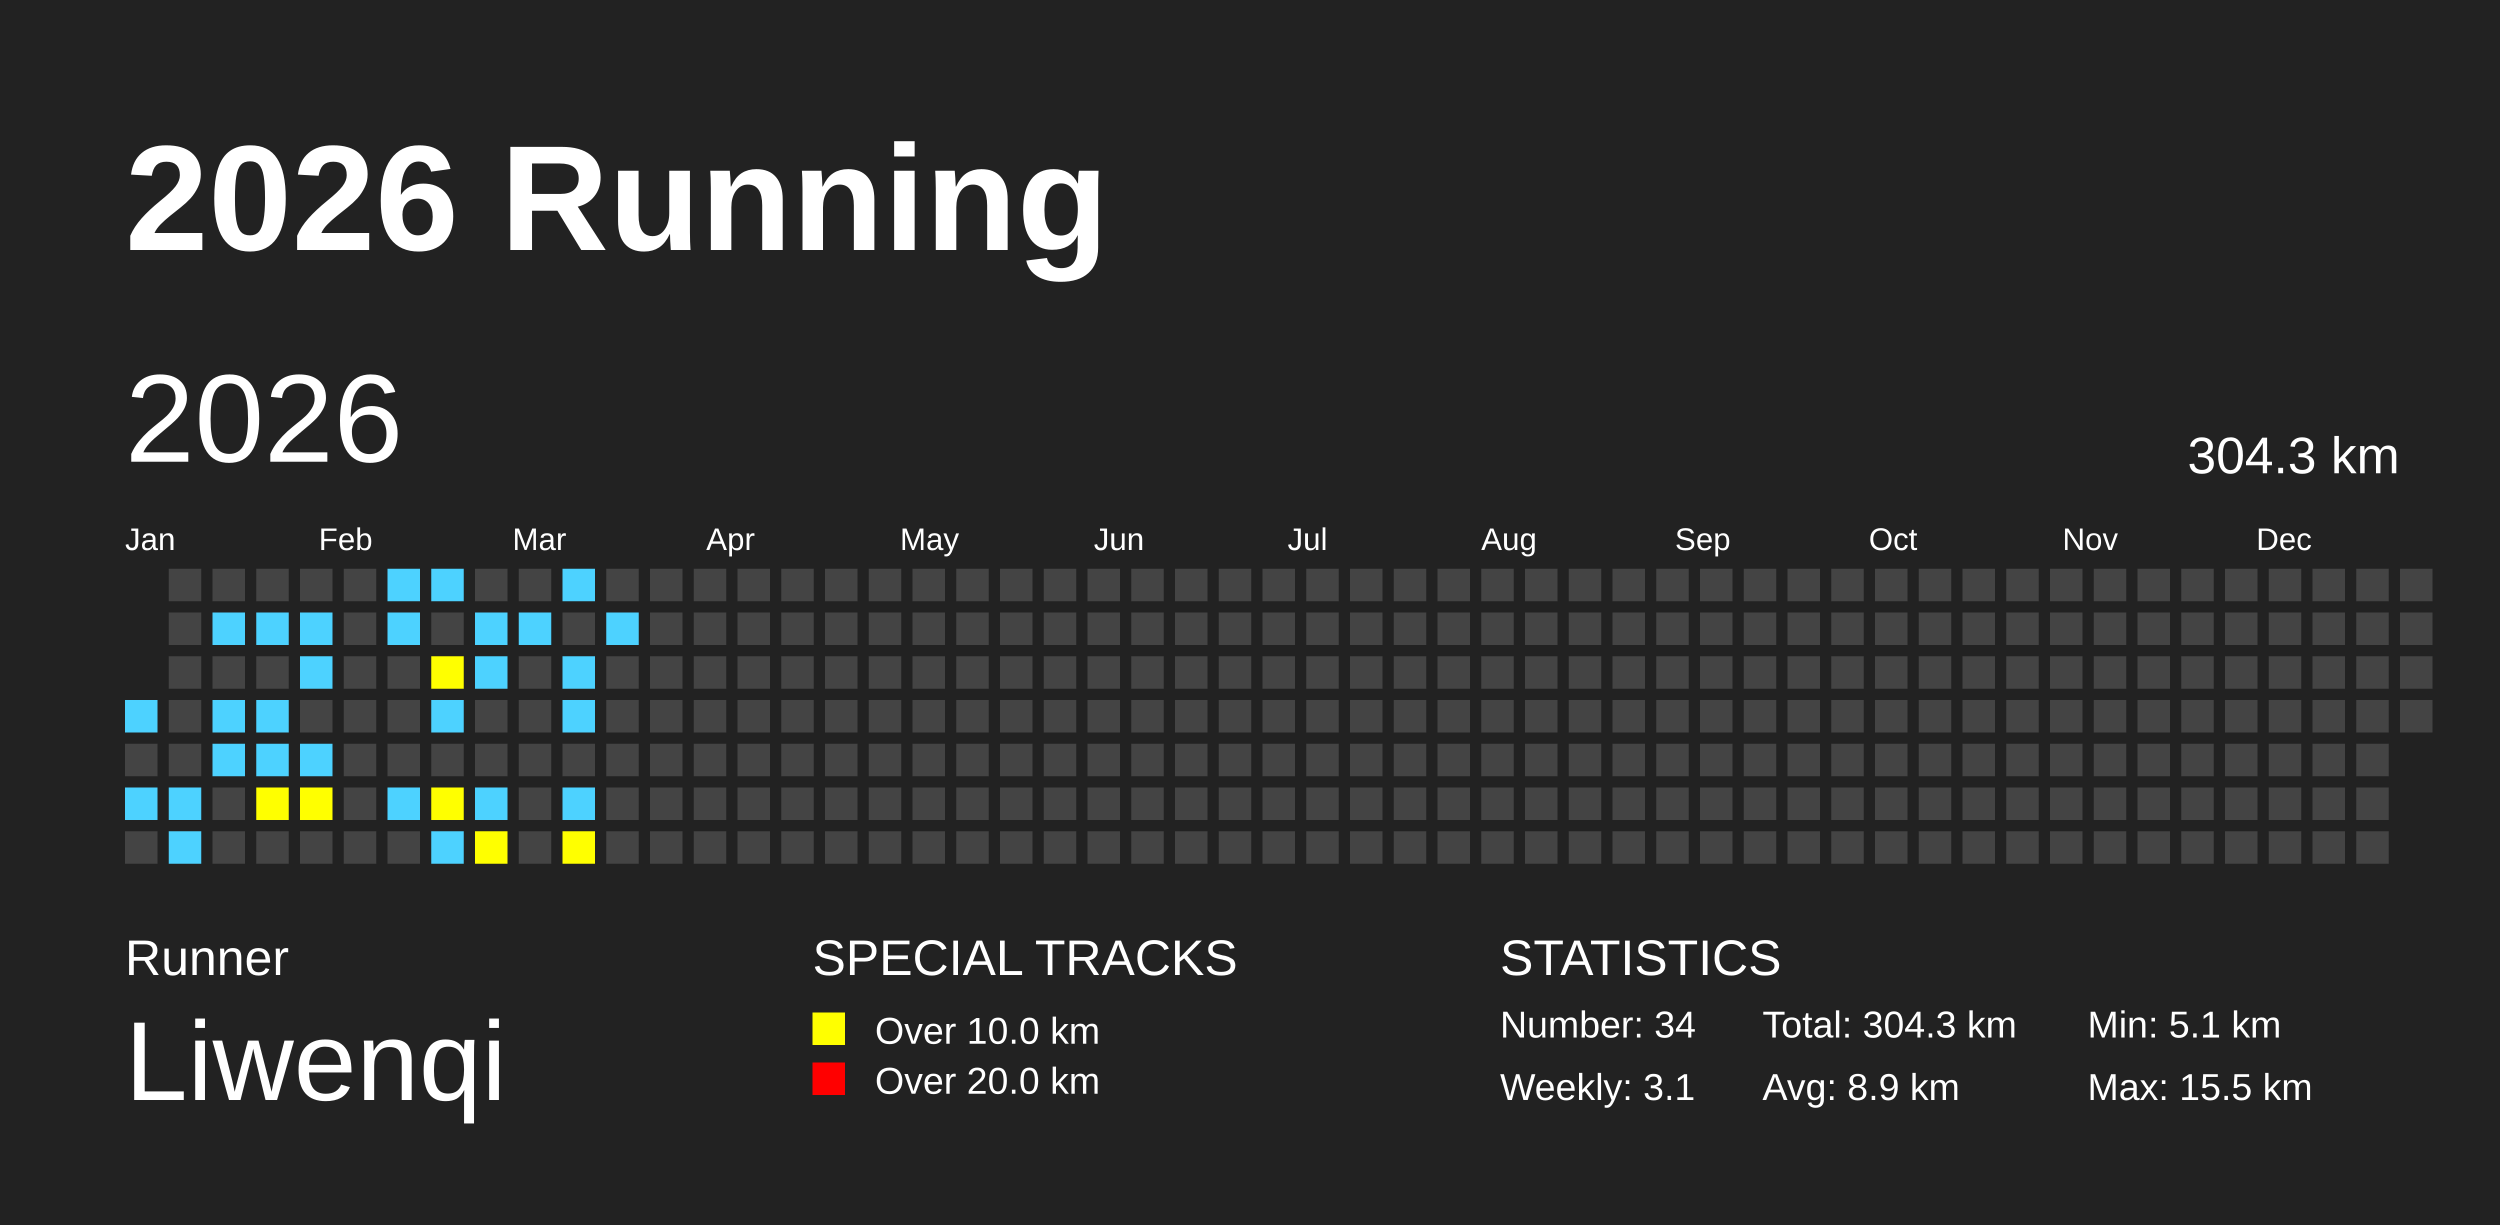
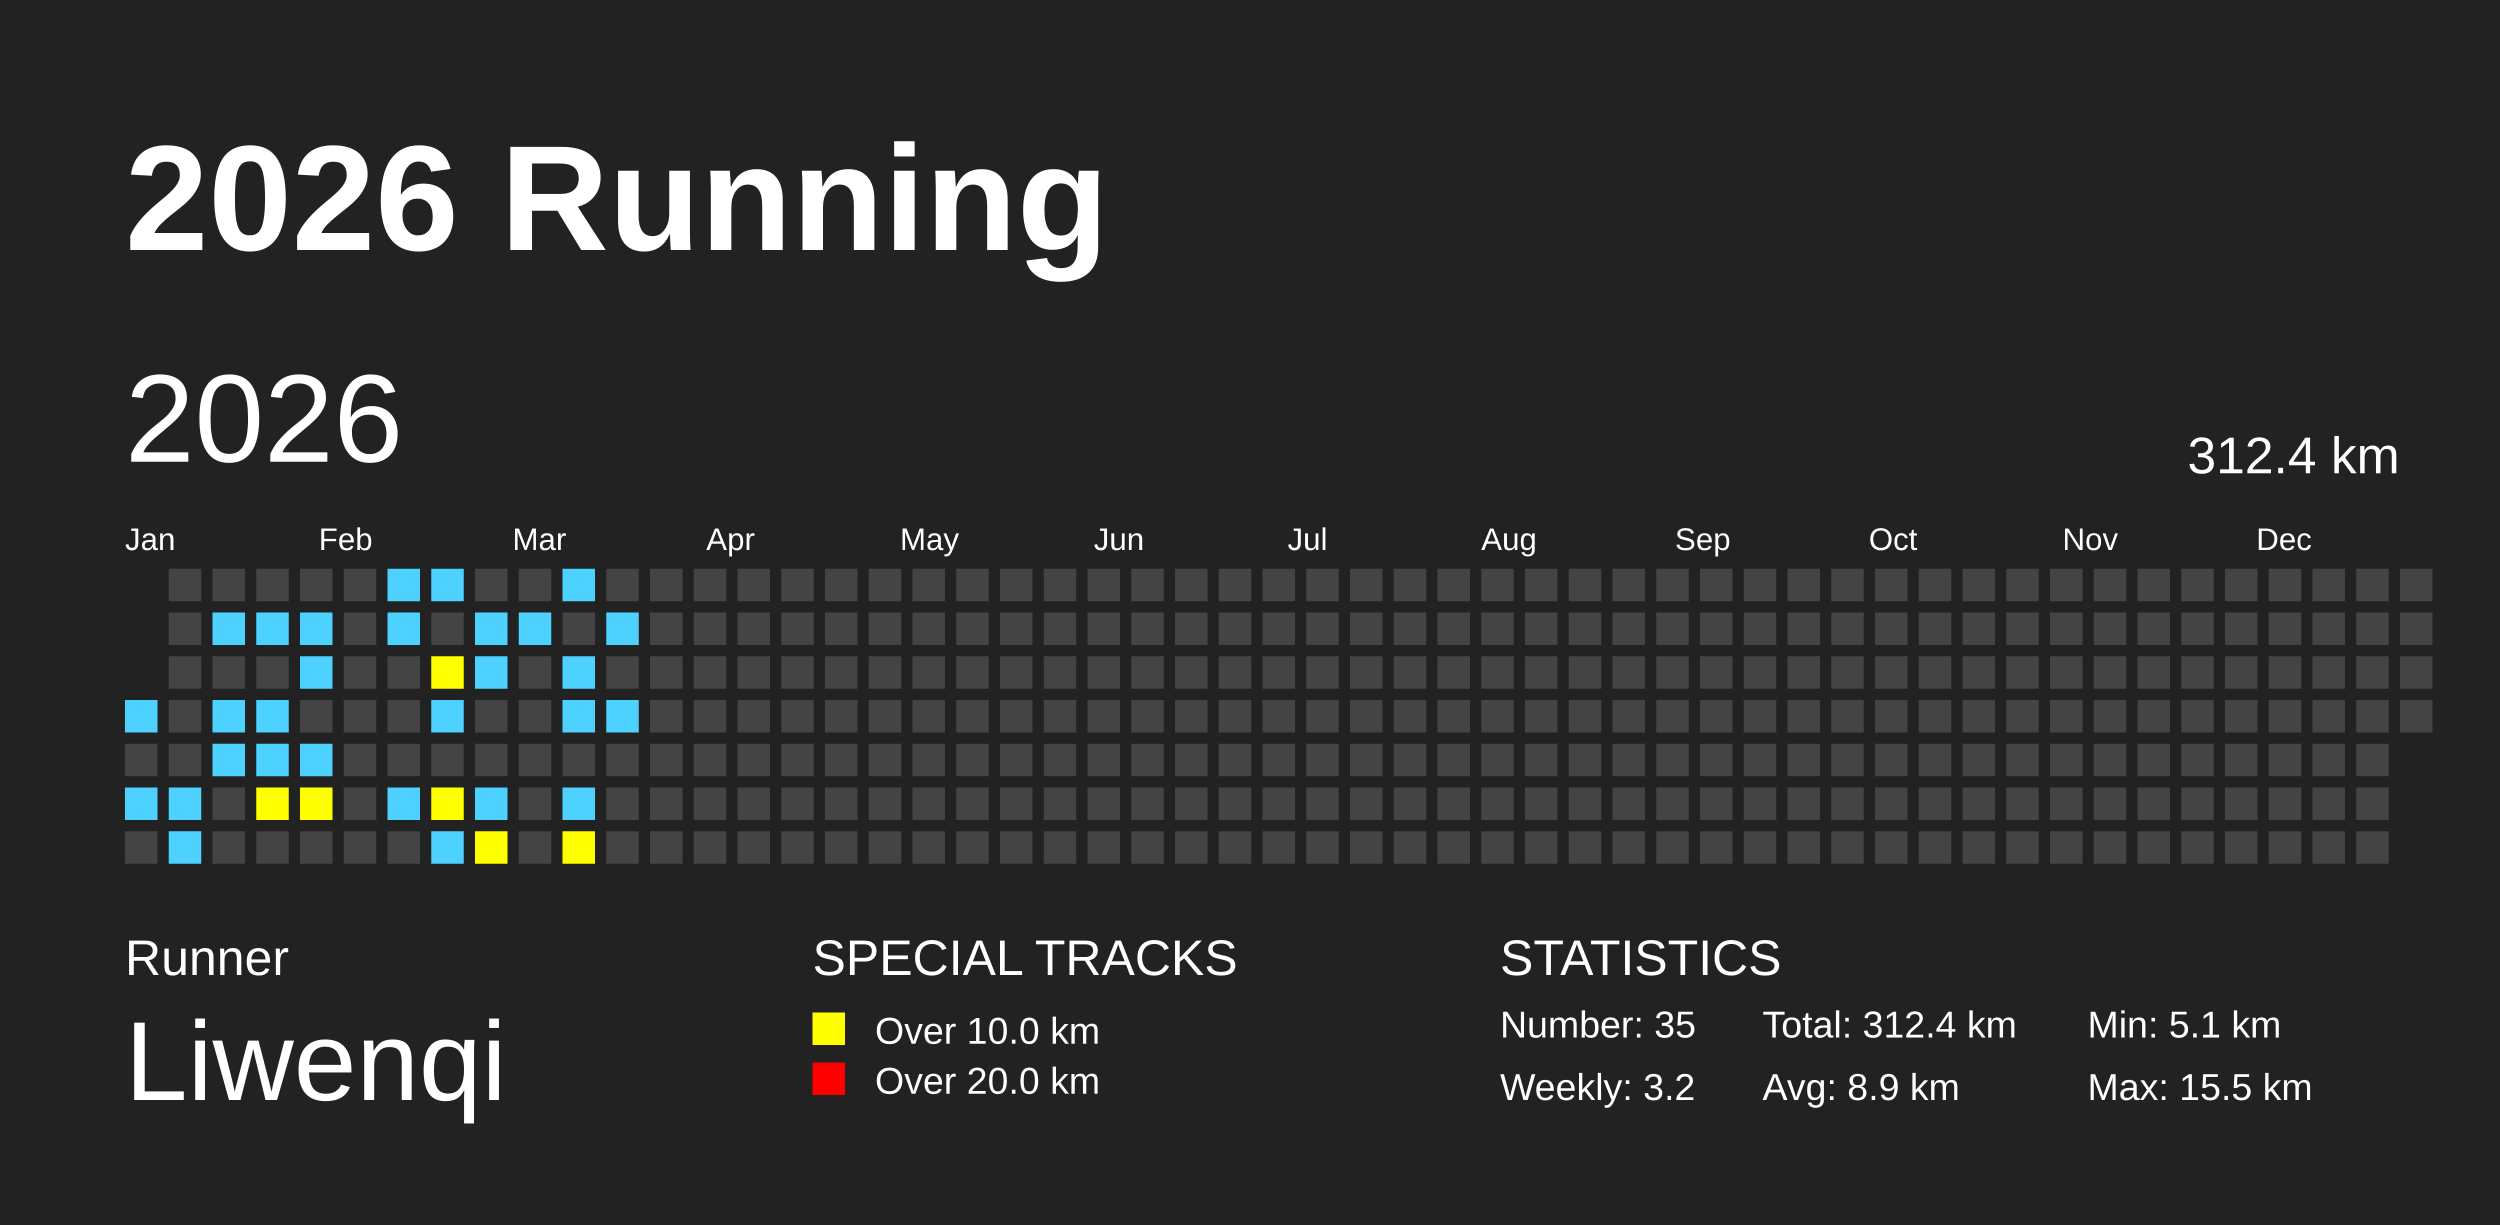
<svg xmlns="http://www.w3.org/2000/svg" baseProfile="full" height="98mm" version="1.1" viewBox="0,0,200,98" width="200mm">
  <defs />
  <rect fill="#222222" height="98" width="200" x="0" y="0" />
  <text fill="#FFFFFF" style="font-size:12px; font-family:Arial; font-weight:bold;" x="10" y="20">2026 Running</text>
  <text fill="#FFFFFF" style="font-size:4px; font-family:Arial" x="10" y="78">Runner</text>
  <text fill="#FFFFFF" style="font-size:9px; font-family:Arial" x="10" y="88">Liwenqi</text>
  <text fill="#FFFFFF" style="font-size:4px; font-family:Arial" x="65" y="78">SPECIAL TRACKS</text>
  <rect fill="yellow" height="2.6" width="2.6" x="65" y="81" />
  <text fill="#FFFFFF" style="font-size:3px; font-family:Arial" x="70" y="83.5">Over 10.0 km</text>
  <rect fill="red" height="2.6" width="2.6" x="65" y="85" />
  <text fill="#FFFFFF" style="font-size:3px; font-family:Arial" x="70" y="87.5">Over 20.0 km</text>
  <text fill="#FFFFFF" style="font-size:4px; font-family:Arial" x="120" y="78">STATISTICS</text>
-   <text fill="#FFFFFF" style="font-size:3px; font-family:Arial" x="120" y="83">Number: 34</text>
-   <text fill="#FFFFFF" style="font-size:3px; font-family:Arial" x="120" y="88">Weekly: 3.1</text>
-   <text fill="#FFFFFF" style="font-size:3px; font-family:Arial" x="141" y="83">Total: 304.3 km</text>
+   <text fill="#FFFFFF" style="font-size:3px; font-family:Arial" x="120" y="83">Number: 35</text>
+   <text fill="#FFFFFF" style="font-size:3px; font-family:Arial" x="120" y="88">Weekly: 3.2</text>
+   <text fill="#FFFFFF" style="font-size:3px; font-family:Arial" x="141" y="83">Total: 312.4 km</text>
  <text fill="#FFFFFF" style="font-size:3px; font-family:Arial" x="141" y="88">Avg: 8.9 km</text>
  <text fill="#FFFFFF" style="font-size:3px; font-family:Arial" x="167" y="83">Min: 5.1 km</text>
  <text fill="#FFFFFF" style="font-size:3px; font-family:Arial" x="167" y="88">Max: 15.5 km</text>
  <text dominant-baseline="hanging" fill="#FFFFFF" style="font-size:10.0px; font-family:Arial;" x="10" y="30">2026</text>
-   <text dominant-baseline="hanging" fill="#FFFFFF" style="font-size:4.125px; font-family:Arial;" x="175" y="35">304.3 km</text>
+   <text dominant-baseline="hanging" fill="#FFFFFF" style="font-size:4.125px; font-family:Arial;" x="175" y="35">312.4 km</text>
  <text fill="#FFFFFF" style="font-size:2.5px; font-family:Arial" x="10.0" y="44">Jan</text>
  <text fill="#FFFFFF" style="font-size:2.5px; font-family:Arial" x="25.5" y="44">Feb</text>
  <text fill="#FFFFFF" style="font-size:2.5px; font-family:Arial" x="41.0" y="44">Mar</text>
  <text fill="#FFFFFF" style="font-size:2.5px; font-family:Arial" x="56.5" y="44">Apr</text>
  <text fill="#FFFFFF" style="font-size:2.5px; font-family:Arial" x="72.0" y="44">May</text>
  <text fill="#FFFFFF" style="font-size:2.5px; font-family:Arial" x="87.5" y="44">Jun</text>
  <text fill="#FFFFFF" style="font-size:2.5px; font-family:Arial" x="103.0" y="44">Jul</text>
  <text fill="#FFFFFF" style="font-size:2.5px; font-family:Arial" x="118.5" y="44">Aug</text>
  <text fill="#FFFFFF" style="font-size:2.5px; font-family:Arial" x="134.0" y="44">Sep</text>
  <text fill="#FFFFFF" style="font-size:2.5px; font-family:Arial" x="149.5" y="44">Oct</text>
  <text fill="#FFFFFF" style="font-size:2.5px; font-family:Arial" x="165.0" y="44">Nov</text>
  <text fill="#FFFFFF" style="font-size:2.5px; font-family:Arial" x="180.5" y="44">Dec</text>
  <rect fill="#4DD2FF" height="2.6" width="2.6" x="10.0" y="56.0" />
  <rect fill="#444444" height="2.6" width="2.6" x="10.0" y="59.5" />
  <rect fill="#4DD2FF" height="2.6" width="2.6" x="10.0" y="63.0" />
  <rect fill="#444444" height="2.6" width="2.6" x="10.0" y="66.5" />
  <rect fill="#444444" height="2.6" width="2.6" x="13.5" y="45.5" />
  <rect fill="#444444" height="2.6" width="2.6" x="13.5" y="49.0" />
  <rect fill="#444444" height="2.6" width="2.6" x="13.5" y="52.5" />
  <rect fill="#444444" height="2.6" width="2.6" x="13.5" y="56.0" />
  <rect fill="#444444" height="2.6" width="2.6" x="13.5" y="59.5" />
  <rect fill="#4DD2FF" height="2.6" width="2.6" x="13.5" y="63.0" />
  <rect fill="#4DD2FF" height="2.6" width="2.6" x="13.5" y="66.5" />
  <rect fill="#444444" height="2.6" width="2.6" x="17.0" y="45.5" />
  <rect fill="#4DD2FF" height="2.6" width="2.6" x="17.0" y="49.0" />
  <rect fill="#444444" height="2.6" width="2.6" x="17.0" y="52.5" />
  <rect fill="#4DD2FF" height="2.6" width="2.6" x="17.0" y="56.0" />
  <rect fill="#4DD2FF" height="2.6" width="2.6" x="17.0" y="59.5" />
  <rect fill="#444444" height="2.6" width="2.6" x="17.0" y="63.0" />
  <rect fill="#444444" height="2.6" width="2.6" x="17.0" y="66.5" />
  <rect fill="#444444" height="2.6" width="2.6" x="20.5" y="45.5" />
  <rect fill="#4DD2FF" height="2.6" width="2.6" x="20.5" y="49.0" />
  <rect fill="#444444" height="2.6" width="2.6" x="20.5" y="52.5" />
  <rect fill="#4DD2FF" height="2.6" width="2.6" x="20.5" y="56.0" />
  <rect fill="#4DD2FF" height="2.6" width="2.6" x="20.5" y="59.5" />
  <rect fill="yellow" height="2.6" width="2.6" x="20.5" y="63.0" />
  <rect fill="#444444" height="2.6" width="2.6" x="20.5" y="66.5" />
  <rect fill="#444444" height="2.6" width="2.6" x="24.0" y="45.5" />
  <rect fill="#4DD2FF" height="2.6" width="2.6" x="24.0" y="49.0" />
  <rect fill="#4DD2FF" height="2.6" width="2.6" x="24.0" y="52.5" />
  <rect fill="#444444" height="2.6" width="2.6" x="24.0" y="56.0" />
  <rect fill="#4DD2FF" height="2.6" width="2.6" x="24.0" y="59.5" />
  <rect fill="yellow" height="2.6" width="2.6" x="24.0" y="63.0" />
  <rect fill="#444444" height="2.6" width="2.6" x="24.0" y="66.5" />
  <rect fill="#444444" height="2.6" width="2.6" x="27.5" y="45.5" />
  <rect fill="#444444" height="2.6" width="2.6" x="27.5" y="49.0" />
  <rect fill="#444444" height="2.6" width="2.6" x="27.5" y="52.5" />
  <rect fill="#444444" height="2.6" width="2.6" x="27.5" y="56.0" />
  <rect fill="#444444" height="2.6" width="2.6" x="27.5" y="59.5" />
  <rect fill="#444444" height="2.6" width="2.6" x="27.5" y="63.0" />
  <rect fill="#444444" height="2.6" width="2.6" x="27.5" y="66.5" />
  <rect fill="#4DD2FF" height="2.6" width="2.6" x="31.0" y="45.5" />
  <rect fill="#4DD2FF" height="2.6" width="2.6" x="31.0" y="49.0" />
  <rect fill="#444444" height="2.6" width="2.6" x="31.0" y="52.5" />
  <rect fill="#444444" height="2.6" width="2.6" x="31.0" y="56.0" />
  <rect fill="#444444" height="2.6" width="2.6" x="31.0" y="59.5" />
  <rect fill="#4DD2FF" height="2.6" width="2.6" x="31.0" y="63.0" />
  <rect fill="#444444" height="2.6" width="2.6" x="31.0" y="66.5" />
  <rect fill="#4DD2FF" height="2.6" width="2.6" x="34.5" y="45.5" />
  <rect fill="#444444" height="2.6" width="2.6" x="34.5" y="49.0" />
  <rect fill="yellow" height="2.6" width="2.6" x="34.5" y="52.5" />
  <rect fill="#4DD2FF" height="2.6" width="2.6" x="34.5" y="56.0" />
  <rect fill="#444444" height="2.6" width="2.6" x="34.5" y="59.5" />
  <rect fill="yellow" height="2.6" width="2.6" x="34.5" y="63.0" />
  <rect fill="#4DD2FF" height="2.6" width="2.6" x="34.5" y="66.5" />
  <rect fill="#444444" height="2.6" width="2.6" x="38.0" y="45.5" />
  <rect fill="#4DD2FF" height="2.6" width="2.6" x="38.0" y="49.0" />
  <rect fill="#4DD2FF" height="2.6" width="2.6" x="38.0" y="52.5" />
  <rect fill="#444444" height="2.6" width="2.6" x="38.0" y="56.0" />
  <rect fill="#444444" height="2.6" width="2.6" x="38.0" y="59.5" />
  <rect fill="#4DD2FF" height="2.6" width="2.6" x="38.0" y="63.0" />
  <rect fill="yellow" height="2.6" width="2.6" x="38.0" y="66.5" />
  <rect fill="#444444" height="2.6" width="2.6" x="41.5" y="45.5" />
  <rect fill="#4DD2FF" height="2.6" width="2.6" x="41.5" y="49.0" />
  <rect fill="#444444" height="2.6" width="2.6" x="41.5" y="52.5" />
  <rect fill="#444444" height="2.6" width="2.6" x="41.5" y="56.0" />
  <rect fill="#444444" height="2.6" width="2.6" x="41.5" y="59.5" />
  <rect fill="#444444" height="2.6" width="2.6" x="41.5" y="63.0" />
  <rect fill="#444444" height="2.6" width="2.6" x="41.5" y="66.5" />
  <rect fill="#4DD2FF" height="2.6" width="2.6" x="45.0" y="45.5" />
  <rect fill="#444444" height="2.6" width="2.6" x="45.0" y="49.0" />
  <rect fill="#4DD2FF" height="2.6" width="2.6" x="45.0" y="52.5" />
  <rect fill="#4DD2FF" height="2.6" width="2.6" x="45.0" y="56.0" />
  <rect fill="#444444" height="2.6" width="2.6" x="45.0" y="59.5" />
  <rect fill="#4DD2FF" height="2.6" width="2.6" x="45.0" y="63.0" />
  <rect fill="yellow" height="2.6" width="2.6" x="45.0" y="66.5" />
  <rect fill="#444444" height="2.6" width="2.6" x="48.5" y="45.5" />
  <rect fill="#4DD2FF" height="2.6" width="2.6" x="48.5" y="49.0" />
  <rect fill="#444444" height="2.6" width="2.6" x="48.5" y="52.5" />
-   <rect fill="#444444" height="2.6" width="2.6" x="48.5" y="56.0" />
+   <rect fill="#4DD2FF" height="2.6" width="2.6" x="48.5" y="56.0" />
  <rect fill="#444444" height="2.6" width="2.6" x="48.5" y="59.5" />
  <rect fill="#444444" height="2.6" width="2.6" x="48.5" y="63.0" />
  <rect fill="#444444" height="2.6" width="2.6" x="48.5" y="66.5" />
  <rect fill="#444444" height="2.6" width="2.6" x="52.0" y="45.5" />
  <rect fill="#444444" height="2.6" width="2.6" x="52.0" y="49.0" />
  <rect fill="#444444" height="2.6" width="2.6" x="52.0" y="52.5" />
  <rect fill="#444444" height="2.6" width="2.6" x="52.0" y="56.0" />
  <rect fill="#444444" height="2.6" width="2.6" x="52.0" y="59.5" />
  <rect fill="#444444" height="2.6" width="2.6" x="52.0" y="63.0" />
  <rect fill="#444444" height="2.6" width="2.6" x="52.0" y="66.5" />
  <rect fill="#444444" height="2.6" width="2.6" x="55.5" y="45.5" />
  <rect fill="#444444" height="2.6" width="2.6" x="55.5" y="49.0" />
  <rect fill="#444444" height="2.6" width="2.6" x="55.5" y="52.5" />
  <rect fill="#444444" height="2.6" width="2.6" x="55.5" y="56.0" />
  <rect fill="#444444" height="2.6" width="2.6" x="55.5" y="59.5" />
  <rect fill="#444444" height="2.6" width="2.6" x="55.5" y="63.0" />
  <rect fill="#444444" height="2.6" width="2.6" x="55.5" y="66.5" />
  <rect fill="#444444" height="2.6" width="2.6" x="59.0" y="45.5" />
  <rect fill="#444444" height="2.6" width="2.6" x="59.0" y="49.0" />
  <rect fill="#444444" height="2.6" width="2.6" x="59.0" y="52.5" />
  <rect fill="#444444" height="2.6" width="2.6" x="59.0" y="56.0" />
  <rect fill="#444444" height="2.6" width="2.6" x="59.0" y="59.5" />
  <rect fill="#444444" height="2.6" width="2.6" x="59.0" y="63.0" />
  <rect fill="#444444" height="2.6" width="2.6" x="59.0" y="66.5" />
  <rect fill="#444444" height="2.6" width="2.6" x="62.5" y="45.5" />
  <rect fill="#444444" height="2.6" width="2.6" x="62.5" y="49.0" />
  <rect fill="#444444" height="2.6" width="2.6" x="62.5" y="52.5" />
  <rect fill="#444444" height="2.6" width="2.6" x="62.5" y="56.0" />
  <rect fill="#444444" height="2.6" width="2.6" x="62.5" y="59.5" />
  <rect fill="#444444" height="2.6" width="2.6" x="62.5" y="63.0" />
  <rect fill="#444444" height="2.6" width="2.6" x="62.5" y="66.5" />
  <rect fill="#444444" height="2.6" width="2.6" x="66.0" y="45.5" />
  <rect fill="#444444" height="2.6" width="2.6" x="66.0" y="49.0" />
  <rect fill="#444444" height="2.6" width="2.6" x="66.0" y="52.5" />
  <rect fill="#444444" height="2.6" width="2.6" x="66.0" y="56.0" />
  <rect fill="#444444" height="2.6" width="2.6" x="66.0" y="59.5" />
  <rect fill="#444444" height="2.6" width="2.6" x="66.0" y="63.0" />
  <rect fill="#444444" height="2.6" width="2.6" x="66.0" y="66.5" />
  <rect fill="#444444" height="2.6" width="2.6" x="69.5" y="45.5" />
  <rect fill="#444444" height="2.6" width="2.6" x="69.5" y="49.0" />
  <rect fill="#444444" height="2.6" width="2.6" x="69.5" y="52.5" />
  <rect fill="#444444" height="2.6" width="2.6" x="69.5" y="56.0" />
  <rect fill="#444444" height="2.6" width="2.6" x="69.5" y="59.5" />
  <rect fill="#444444" height="2.6" width="2.6" x="69.5" y="63.0" />
  <rect fill="#444444" height="2.6" width="2.6" x="69.5" y="66.5" />
  <rect fill="#444444" height="2.6" width="2.6" x="73.0" y="45.5" />
  <rect fill="#444444" height="2.6" width="2.6" x="73.0" y="49.0" />
  <rect fill="#444444" height="2.6" width="2.6" x="73.0" y="52.5" />
  <rect fill="#444444" height="2.6" width="2.6" x="73.0" y="56.0" />
  <rect fill="#444444" height="2.6" width="2.6" x="73.0" y="59.5" />
  <rect fill="#444444" height="2.6" width="2.6" x="73.0" y="63.0" />
  <rect fill="#444444" height="2.6" width="2.6" x="73.0" y="66.5" />
  <rect fill="#444444" height="2.6" width="2.6" x="76.5" y="45.5" />
  <rect fill="#444444" height="2.6" width="2.6" x="76.5" y="49.0" />
  <rect fill="#444444" height="2.6" width="2.6" x="76.5" y="52.5" />
  <rect fill="#444444" height="2.6" width="2.6" x="76.5" y="56.0" />
  <rect fill="#444444" height="2.6" width="2.6" x="76.5" y="59.5" />
  <rect fill="#444444" height="2.6" width="2.6" x="76.5" y="63.0" />
  <rect fill="#444444" height="2.6" width="2.6" x="76.5" y="66.5" />
  <rect fill="#444444" height="2.6" width="2.6" x="80.0" y="45.5" />
  <rect fill="#444444" height="2.6" width="2.6" x="80.0" y="49.0" />
  <rect fill="#444444" height="2.6" width="2.6" x="80.0" y="52.5" />
  <rect fill="#444444" height="2.6" width="2.6" x="80.0" y="56.0" />
  <rect fill="#444444" height="2.6" width="2.6" x="80.0" y="59.5" />
  <rect fill="#444444" height="2.6" width="2.6" x="80.0" y="63.0" />
  <rect fill="#444444" height="2.6" width="2.6" x="80.0" y="66.5" />
  <rect fill="#444444" height="2.6" width="2.6" x="83.5" y="45.5" />
  <rect fill="#444444" height="2.6" width="2.6" x="83.5" y="49.0" />
  <rect fill="#444444" height="2.6" width="2.6" x="83.5" y="52.5" />
  <rect fill="#444444" height="2.6" width="2.6" x="83.5" y="56.0" />
  <rect fill="#444444" height="2.6" width="2.6" x="83.5" y="59.5" />
  <rect fill="#444444" height="2.6" width="2.6" x="83.5" y="63.0" />
  <rect fill="#444444" height="2.6" width="2.6" x="83.5" y="66.5" />
  <rect fill="#444444" height="2.6" width="2.6" x="87.0" y="45.5" />
  <rect fill="#444444" height="2.6" width="2.6" x="87.0" y="49.0" />
  <rect fill="#444444" height="2.6" width="2.6" x="87.0" y="52.5" />
  <rect fill="#444444" height="2.6" width="2.6" x="87.0" y="56.0" />
  <rect fill="#444444" height="2.6" width="2.6" x="87.0" y="59.5" />
  <rect fill="#444444" height="2.6" width="2.6" x="87.0" y="63.0" />
  <rect fill="#444444" height="2.6" width="2.6" x="87.0" y="66.5" />
  <rect fill="#444444" height="2.6" width="2.6" x="90.5" y="45.5" />
  <rect fill="#444444" height="2.6" width="2.6" x="90.5" y="49.0" />
  <rect fill="#444444" height="2.6" width="2.6" x="90.5" y="52.5" />
  <rect fill="#444444" height="2.6" width="2.6" x="90.5" y="56.0" />
  <rect fill="#444444" height="2.6" width="2.6" x="90.5" y="59.5" />
  <rect fill="#444444" height="2.6" width="2.6" x="90.5" y="63.0" />
  <rect fill="#444444" height="2.6" width="2.6" x="90.5" y="66.5" />
  <rect fill="#444444" height="2.6" width="2.6" x="94.0" y="45.5" />
  <rect fill="#444444" height="2.6" width="2.6" x="94.0" y="49.0" />
  <rect fill="#444444" height="2.6" width="2.6" x="94.0" y="52.5" />
  <rect fill="#444444" height="2.6" width="2.6" x="94.0" y="56.0" />
  <rect fill="#444444" height="2.6" width="2.6" x="94.0" y="59.5" />
  <rect fill="#444444" height="2.6" width="2.6" x="94.0" y="63.0" />
  <rect fill="#444444" height="2.6" width="2.6" x="94.0" y="66.5" />
  <rect fill="#444444" height="2.6" width="2.6" x="97.5" y="45.5" />
  <rect fill="#444444" height="2.6" width="2.6" x="97.5" y="49.0" />
  <rect fill="#444444" height="2.6" width="2.6" x="97.5" y="52.5" />
  <rect fill="#444444" height="2.6" width="2.6" x="97.5" y="56.0" />
  <rect fill="#444444" height="2.6" width="2.6" x="97.5" y="59.5" />
  <rect fill="#444444" height="2.6" width="2.6" x="97.5" y="63.0" />
  <rect fill="#444444" height="2.6" width="2.6" x="97.5" y="66.5" />
  <rect fill="#444444" height="2.6" width="2.6" x="101.0" y="45.5" />
  <rect fill="#444444" height="2.6" width="2.6" x="101.0" y="49.0" />
  <rect fill="#444444" height="2.6" width="2.6" x="101.0" y="52.5" />
  <rect fill="#444444" height="2.6" width="2.6" x="101.0" y="56.0" />
  <rect fill="#444444" height="2.6" width="2.6" x="101.0" y="59.5" />
  <rect fill="#444444" height="2.6" width="2.6" x="101.0" y="63.0" />
  <rect fill="#444444" height="2.6" width="2.6" x="101.0" y="66.5" />
  <rect fill="#444444" height="2.6" width="2.6" x="104.5" y="45.5" />
  <rect fill="#444444" height="2.6" width="2.6" x="104.5" y="49.0" />
  <rect fill="#444444" height="2.6" width="2.6" x="104.5" y="52.5" />
  <rect fill="#444444" height="2.6" width="2.6" x="104.5" y="56.0" />
  <rect fill="#444444" height="2.6" width="2.6" x="104.5" y="59.5" />
  <rect fill="#444444" height="2.6" width="2.6" x="104.5" y="63.0" />
  <rect fill="#444444" height="2.6" width="2.6" x="104.5" y="66.5" />
  <rect fill="#444444" height="2.6" width="2.6" x="108.0" y="45.5" />
  <rect fill="#444444" height="2.6" width="2.6" x="108.0" y="49.0" />
  <rect fill="#444444" height="2.6" width="2.6" x="108.0" y="52.5" />
  <rect fill="#444444" height="2.6" width="2.6" x="108.0" y="56.0" />
  <rect fill="#444444" height="2.6" width="2.6" x="108.0" y="59.5" />
  <rect fill="#444444" height="2.6" width="2.6" x="108.0" y="63.0" />
  <rect fill="#444444" height="2.6" width="2.6" x="108.0" y="66.5" />
  <rect fill="#444444" height="2.6" width="2.6" x="111.5" y="45.5" />
  <rect fill="#444444" height="2.6" width="2.6" x="111.5" y="49.0" />
  <rect fill="#444444" height="2.6" width="2.6" x="111.5" y="52.5" />
  <rect fill="#444444" height="2.6" width="2.6" x="111.5" y="56.0" />
  <rect fill="#444444" height="2.6" width="2.6" x="111.5" y="59.5" />
  <rect fill="#444444" height="2.6" width="2.6" x="111.5" y="63.0" />
  <rect fill="#444444" height="2.6" width="2.6" x="111.5" y="66.5" />
  <rect fill="#444444" height="2.6" width="2.6" x="115.0" y="45.5" />
  <rect fill="#444444" height="2.6" width="2.6" x="115.0" y="49.0" />
  <rect fill="#444444" height="2.6" width="2.6" x="115.0" y="52.5" />
  <rect fill="#444444" height="2.6" width="2.6" x="115.0" y="56.0" />
  <rect fill="#444444" height="2.6" width="2.6" x="115.0" y="59.5" />
  <rect fill="#444444" height="2.6" width="2.6" x="115.0" y="63.0" />
  <rect fill="#444444" height="2.6" width="2.6" x="115.0" y="66.5" />
  <rect fill="#444444" height="2.6" width="2.6" x="118.5" y="45.5" />
  <rect fill="#444444" height="2.6" width="2.6" x="118.5" y="49.0" />
  <rect fill="#444444" height="2.6" width="2.6" x="118.5" y="52.5" />
  <rect fill="#444444" height="2.6" width="2.6" x="118.5" y="56.0" />
  <rect fill="#444444" height="2.6" width="2.6" x="118.5" y="59.5" />
  <rect fill="#444444" height="2.6" width="2.6" x="118.5" y="63.0" />
  <rect fill="#444444" height="2.6" width="2.6" x="118.5" y="66.5" />
  <rect fill="#444444" height="2.6" width="2.6" x="122.0" y="45.5" />
  <rect fill="#444444" height="2.6" width="2.6" x="122.0" y="49.0" />
  <rect fill="#444444" height="2.6" width="2.6" x="122.0" y="52.5" />
  <rect fill="#444444" height="2.6" width="2.6" x="122.0" y="56.0" />
  <rect fill="#444444" height="2.6" width="2.6" x="122.0" y="59.5" />
  <rect fill="#444444" height="2.6" width="2.6" x="122.0" y="63.0" />
  <rect fill="#444444" height="2.6" width="2.6" x="122.0" y="66.5" />
  <rect fill="#444444" height="2.6" width="2.6" x="125.5" y="45.5" />
  <rect fill="#444444" height="2.6" width="2.6" x="125.5" y="49.0" />
  <rect fill="#444444" height="2.6" width="2.6" x="125.5" y="52.5" />
  <rect fill="#444444" height="2.6" width="2.6" x="125.5" y="56.0" />
  <rect fill="#444444" height="2.6" width="2.6" x="125.5" y="59.5" />
  <rect fill="#444444" height="2.6" width="2.6" x="125.5" y="63.0" />
  <rect fill="#444444" height="2.6" width="2.6" x="125.5" y="66.5" />
  <rect fill="#444444" height="2.6" width="2.6" x="129.0" y="45.5" />
  <rect fill="#444444" height="2.6" width="2.6" x="129.0" y="49.0" />
  <rect fill="#444444" height="2.6" width="2.6" x="129.0" y="52.5" />
  <rect fill="#444444" height="2.6" width="2.6" x="129.0" y="56.0" />
  <rect fill="#444444" height="2.6" width="2.6" x="129.0" y="59.5" />
  <rect fill="#444444" height="2.6" width="2.6" x="129.0" y="63.0" />
  <rect fill="#444444" height="2.6" width="2.6" x="129.0" y="66.5" />
  <rect fill="#444444" height="2.6" width="2.6" x="132.5" y="45.5" />
  <rect fill="#444444" height="2.6" width="2.6" x="132.5" y="49.0" />
  <rect fill="#444444" height="2.6" width="2.6" x="132.5" y="52.5" />
  <rect fill="#444444" height="2.6" width="2.6" x="132.5" y="56.0" />
  <rect fill="#444444" height="2.6" width="2.6" x="132.5" y="59.5" />
  <rect fill="#444444" height="2.6" width="2.6" x="132.5" y="63.0" />
  <rect fill="#444444" height="2.6" width="2.6" x="132.5" y="66.5" />
  <rect fill="#444444" height="2.6" width="2.6" x="136.0" y="45.5" />
  <rect fill="#444444" height="2.6" width="2.6" x="136.0" y="49.0" />
  <rect fill="#444444" height="2.6" width="2.6" x="136.0" y="52.5" />
  <rect fill="#444444" height="2.6" width="2.6" x="136.0" y="56.0" />
  <rect fill="#444444" height="2.6" width="2.6" x="136.0" y="59.5" />
  <rect fill="#444444" height="2.6" width="2.6" x="136.0" y="63.0" />
  <rect fill="#444444" height="2.6" width="2.6" x="136.0" y="66.5" />
  <rect fill="#444444" height="2.6" width="2.6" x="139.5" y="45.5" />
  <rect fill="#444444" height="2.6" width="2.6" x="139.5" y="49.0" />
  <rect fill="#444444" height="2.6" width="2.6" x="139.5" y="52.5" />
  <rect fill="#444444" height="2.6" width="2.6" x="139.5" y="56.0" />
  <rect fill="#444444" height="2.6" width="2.6" x="139.5" y="59.5" />
  <rect fill="#444444" height="2.6" width="2.6" x="139.5" y="63.0" />
  <rect fill="#444444" height="2.6" width="2.6" x="139.5" y="66.5" />
  <rect fill="#444444" height="2.6" width="2.6" x="143.0" y="45.5" />
  <rect fill="#444444" height="2.6" width="2.6" x="143.0" y="49.0" />
  <rect fill="#444444" height="2.6" width="2.6" x="143.0" y="52.5" />
  <rect fill="#444444" height="2.6" width="2.6" x="143.0" y="56.0" />
  <rect fill="#444444" height="2.6" width="2.6" x="143.0" y="59.5" />
  <rect fill="#444444" height="2.6" width="2.6" x="143.0" y="63.0" />
  <rect fill="#444444" height="2.6" width="2.6" x="143.0" y="66.5" />
  <rect fill="#444444" height="2.6" width="2.6" x="146.5" y="45.5" />
  <rect fill="#444444" height="2.6" width="2.6" x="146.5" y="49.0" />
  <rect fill="#444444" height="2.6" width="2.6" x="146.5" y="52.5" />
  <rect fill="#444444" height="2.6" width="2.6" x="146.5" y="56.0" />
  <rect fill="#444444" height="2.6" width="2.6" x="146.5" y="59.5" />
  <rect fill="#444444" height="2.6" width="2.6" x="146.5" y="63.0" />
  <rect fill="#444444" height="2.6" width="2.6" x="146.5" y="66.5" />
  <rect fill="#444444" height="2.6" width="2.6" x="150.0" y="45.5" />
  <rect fill="#444444" height="2.6" width="2.6" x="150.0" y="49.0" />
  <rect fill="#444444" height="2.6" width="2.6" x="150.0" y="52.5" />
  <rect fill="#444444" height="2.6" width="2.6" x="150.0" y="56.0" />
  <rect fill="#444444" height="2.6" width="2.6" x="150.0" y="59.5" />
  <rect fill="#444444" height="2.6" width="2.6" x="150.0" y="63.0" />
  <rect fill="#444444" height="2.6" width="2.6" x="150.0" y="66.5" />
  <rect fill="#444444" height="2.6" width="2.6" x="153.5" y="45.5" />
  <rect fill="#444444" height="2.6" width="2.6" x="153.5" y="49.0" />
  <rect fill="#444444" height="2.6" width="2.6" x="153.5" y="52.5" />
  <rect fill="#444444" height="2.6" width="2.6" x="153.5" y="56.0" />
  <rect fill="#444444" height="2.6" width="2.6" x="153.5" y="59.5" />
  <rect fill="#444444" height="2.6" width="2.6" x="153.5" y="63.0" />
  <rect fill="#444444" height="2.6" width="2.6" x="153.5" y="66.5" />
  <rect fill="#444444" height="2.6" width="2.6" x="157.0" y="45.5" />
  <rect fill="#444444" height="2.6" width="2.6" x="157.0" y="49.0" />
  <rect fill="#444444" height="2.6" width="2.6" x="157.0" y="52.5" />
  <rect fill="#444444" height="2.6" width="2.6" x="157.0" y="56.0" />
  <rect fill="#444444" height="2.6" width="2.6" x="157.0" y="59.5" />
  <rect fill="#444444" height="2.6" width="2.6" x="157.0" y="63.0" />
  <rect fill="#444444" height="2.6" width="2.6" x="157.0" y="66.5" />
  <rect fill="#444444" height="2.6" width="2.6" x="160.5" y="45.5" />
  <rect fill="#444444" height="2.6" width="2.6" x="160.5" y="49.0" />
  <rect fill="#444444" height="2.6" width="2.6" x="160.5" y="52.5" />
  <rect fill="#444444" height="2.6" width="2.6" x="160.5" y="56.0" />
  <rect fill="#444444" height="2.6" width="2.6" x="160.5" y="59.5" />
  <rect fill="#444444" height="2.6" width="2.6" x="160.5" y="63.0" />
  <rect fill="#444444" height="2.6" width="2.6" x="160.5" y="66.5" />
  <rect fill="#444444" height="2.6" width="2.6" x="164.0" y="45.5" />
  <rect fill="#444444" height="2.6" width="2.6" x="164.0" y="49.0" />
  <rect fill="#444444" height="2.6" width="2.6" x="164.0" y="52.5" />
  <rect fill="#444444" height="2.6" width="2.6" x="164.0" y="56.0" />
  <rect fill="#444444" height="2.6" width="2.6" x="164.0" y="59.5" />
  <rect fill="#444444" height="2.6" width="2.6" x="164.0" y="63.0" />
  <rect fill="#444444" height="2.6" width="2.6" x="164.0" y="66.5" />
  <rect fill="#444444" height="2.6" width="2.6" x="167.5" y="45.5" />
  <rect fill="#444444" height="2.6" width="2.6" x="167.5" y="49.0" />
  <rect fill="#444444" height="2.6" width="2.6" x="167.5" y="52.5" />
  <rect fill="#444444" height="2.6" width="2.6" x="167.5" y="56.0" />
  <rect fill="#444444" height="2.6" width="2.6" x="167.5" y="59.5" />
  <rect fill="#444444" height="2.6" width="2.6" x="167.5" y="63.0" />
  <rect fill="#444444" height="2.6" width="2.6" x="167.5" y="66.5" />
  <rect fill="#444444" height="2.6" width="2.6" x="171.0" y="45.5" />
  <rect fill="#444444" height="2.6" width="2.6" x="171.0" y="49.0" />
  <rect fill="#444444" height="2.6" width="2.6" x="171.0" y="52.5" />
  <rect fill="#444444" height="2.6" width="2.6" x="171.0" y="56.0" />
  <rect fill="#444444" height="2.6" width="2.6" x="171.0" y="59.5" />
  <rect fill="#444444" height="2.6" width="2.6" x="171.0" y="63.0" />
  <rect fill="#444444" height="2.6" width="2.6" x="171.0" y="66.5" />
  <rect fill="#444444" height="2.6" width="2.6" x="174.5" y="45.5" />
  <rect fill="#444444" height="2.6" width="2.6" x="174.5" y="49.0" />
  <rect fill="#444444" height="2.6" width="2.6" x="174.5" y="52.5" />
  <rect fill="#444444" height="2.6" width="2.6" x="174.5" y="56.0" />
  <rect fill="#444444" height="2.6" width="2.6" x="174.5" y="59.5" />
  <rect fill="#444444" height="2.6" width="2.6" x="174.5" y="63.0" />
  <rect fill="#444444" height="2.6" width="2.6" x="174.5" y="66.5" />
  <rect fill="#444444" height="2.6" width="2.6" x="178.0" y="45.5" />
  <rect fill="#444444" height="2.6" width="2.6" x="178.0" y="49.0" />
  <rect fill="#444444" height="2.6" width="2.6" x="178.0" y="52.5" />
  <rect fill="#444444" height="2.6" width="2.6" x="178.0" y="56.0" />
  <rect fill="#444444" height="2.6" width="2.6" x="178.0" y="59.5" />
  <rect fill="#444444" height="2.6" width="2.6" x="178.0" y="63.0" />
  <rect fill="#444444" height="2.6" width="2.6" x="178.0" y="66.5" />
  <rect fill="#444444" height="2.6" width="2.6" x="181.5" y="45.5" />
  <rect fill="#444444" height="2.6" width="2.6" x="181.5" y="49.0" />
  <rect fill="#444444" height="2.6" width="2.6" x="181.5" y="52.5" />
  <rect fill="#444444" height="2.6" width="2.6" x="181.5" y="56.0" />
  <rect fill="#444444" height="2.6" width="2.6" x="181.5" y="59.5" />
  <rect fill="#444444" height="2.6" width="2.6" x="181.5" y="63.0" />
  <rect fill="#444444" height="2.6" width="2.6" x="181.5" y="66.5" />
  <rect fill="#444444" height="2.6" width="2.6" x="185.0" y="45.5" />
  <rect fill="#444444" height="2.6" width="2.6" x="185.0" y="49.0" />
  <rect fill="#444444" height="2.6" width="2.6" x="185.0" y="52.5" />
  <rect fill="#444444" height="2.6" width="2.6" x="185.0" y="56.0" />
  <rect fill="#444444" height="2.6" width="2.6" x="185.0" y="59.5" />
  <rect fill="#444444" height="2.6" width="2.6" x="185.0" y="63.0" />
  <rect fill="#444444" height="2.6" width="2.6" x="185.0" y="66.5" />
  <rect fill="#444444" height="2.6" width="2.6" x="188.5" y="45.5" />
  <rect fill="#444444" height="2.6" width="2.6" x="188.5" y="49.0" />
  <rect fill="#444444" height="2.6" width="2.6" x="188.5" y="52.5" />
  <rect fill="#444444" height="2.6" width="2.6" x="188.5" y="56.0" />
  <rect fill="#444444" height="2.6" width="2.6" x="188.5" y="59.5" />
  <rect fill="#444444" height="2.6" width="2.6" x="188.5" y="63.0" />
  <rect fill="#444444" height="2.6" width="2.6" x="188.5" y="66.5" />
  <rect fill="#444444" height="2.6" width="2.6" x="192.0" y="45.5" />
  <rect fill="#444444" height="2.6" width="2.6" x="192.0" y="49.0" />
  <rect fill="#444444" height="2.6" width="2.6" x="192.0" y="52.5" />
  <rect fill="#444444" height="2.6" width="2.6" x="192.0" y="56.0" />
</svg>
